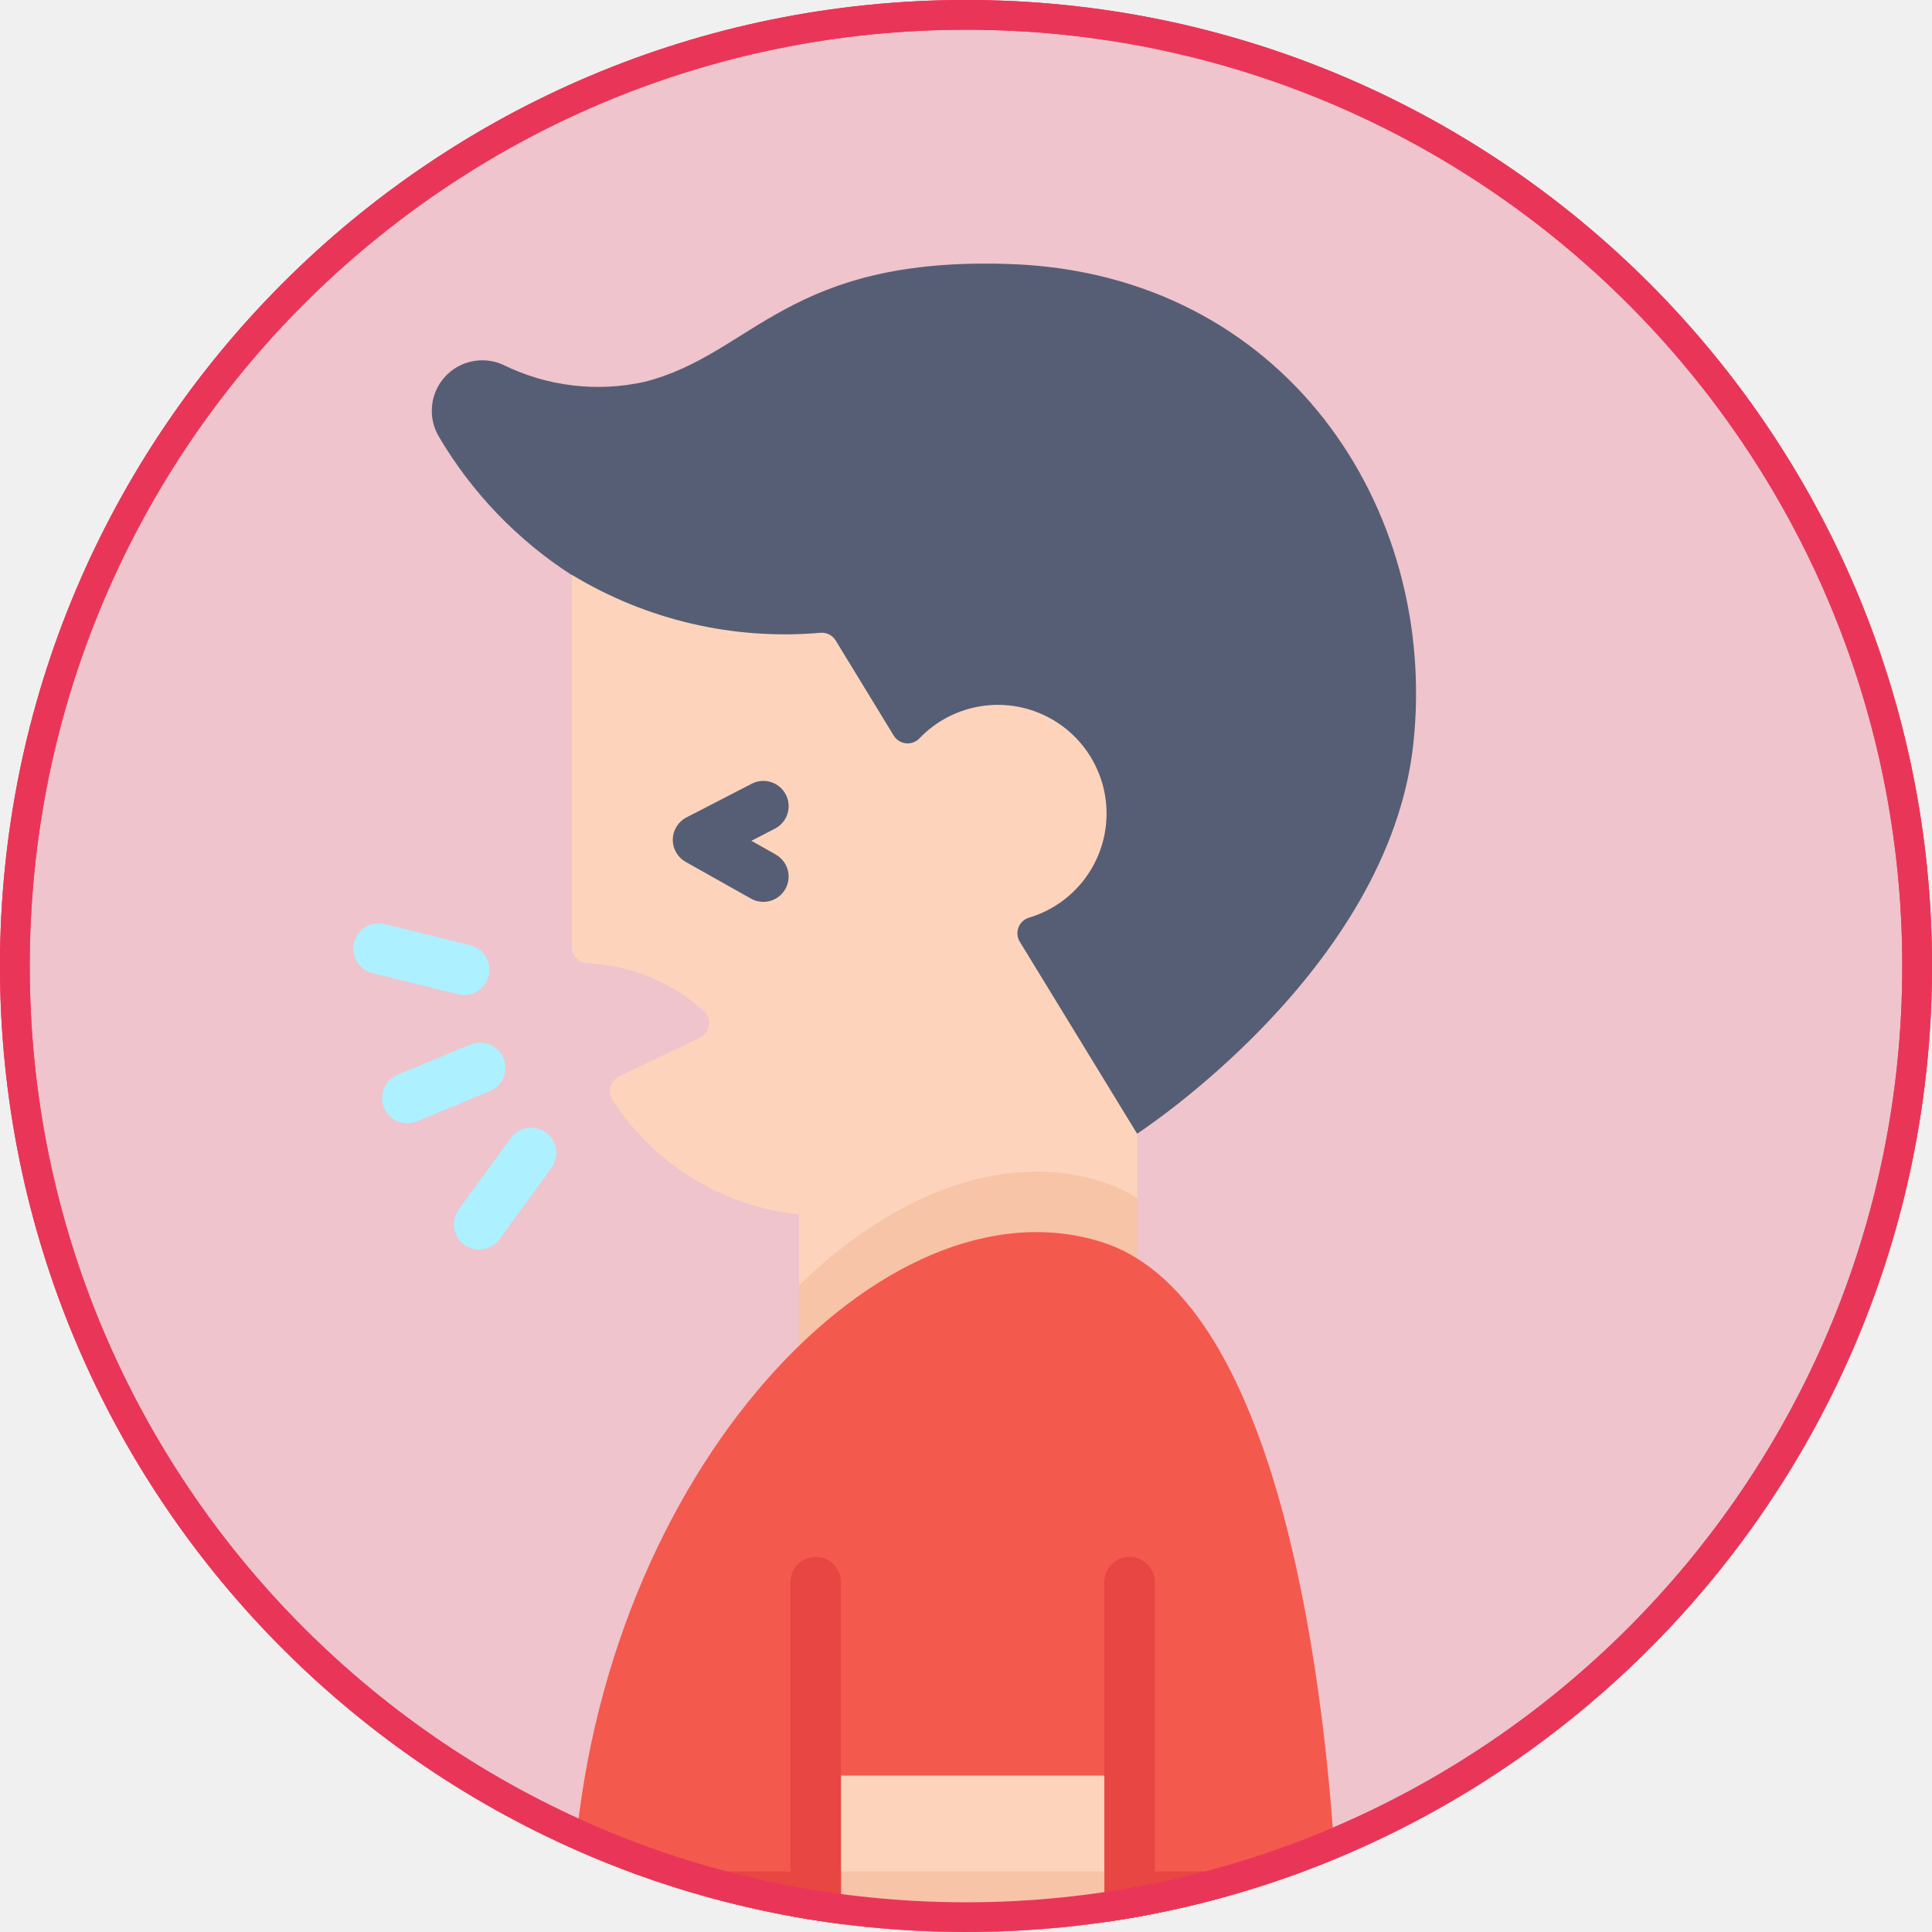
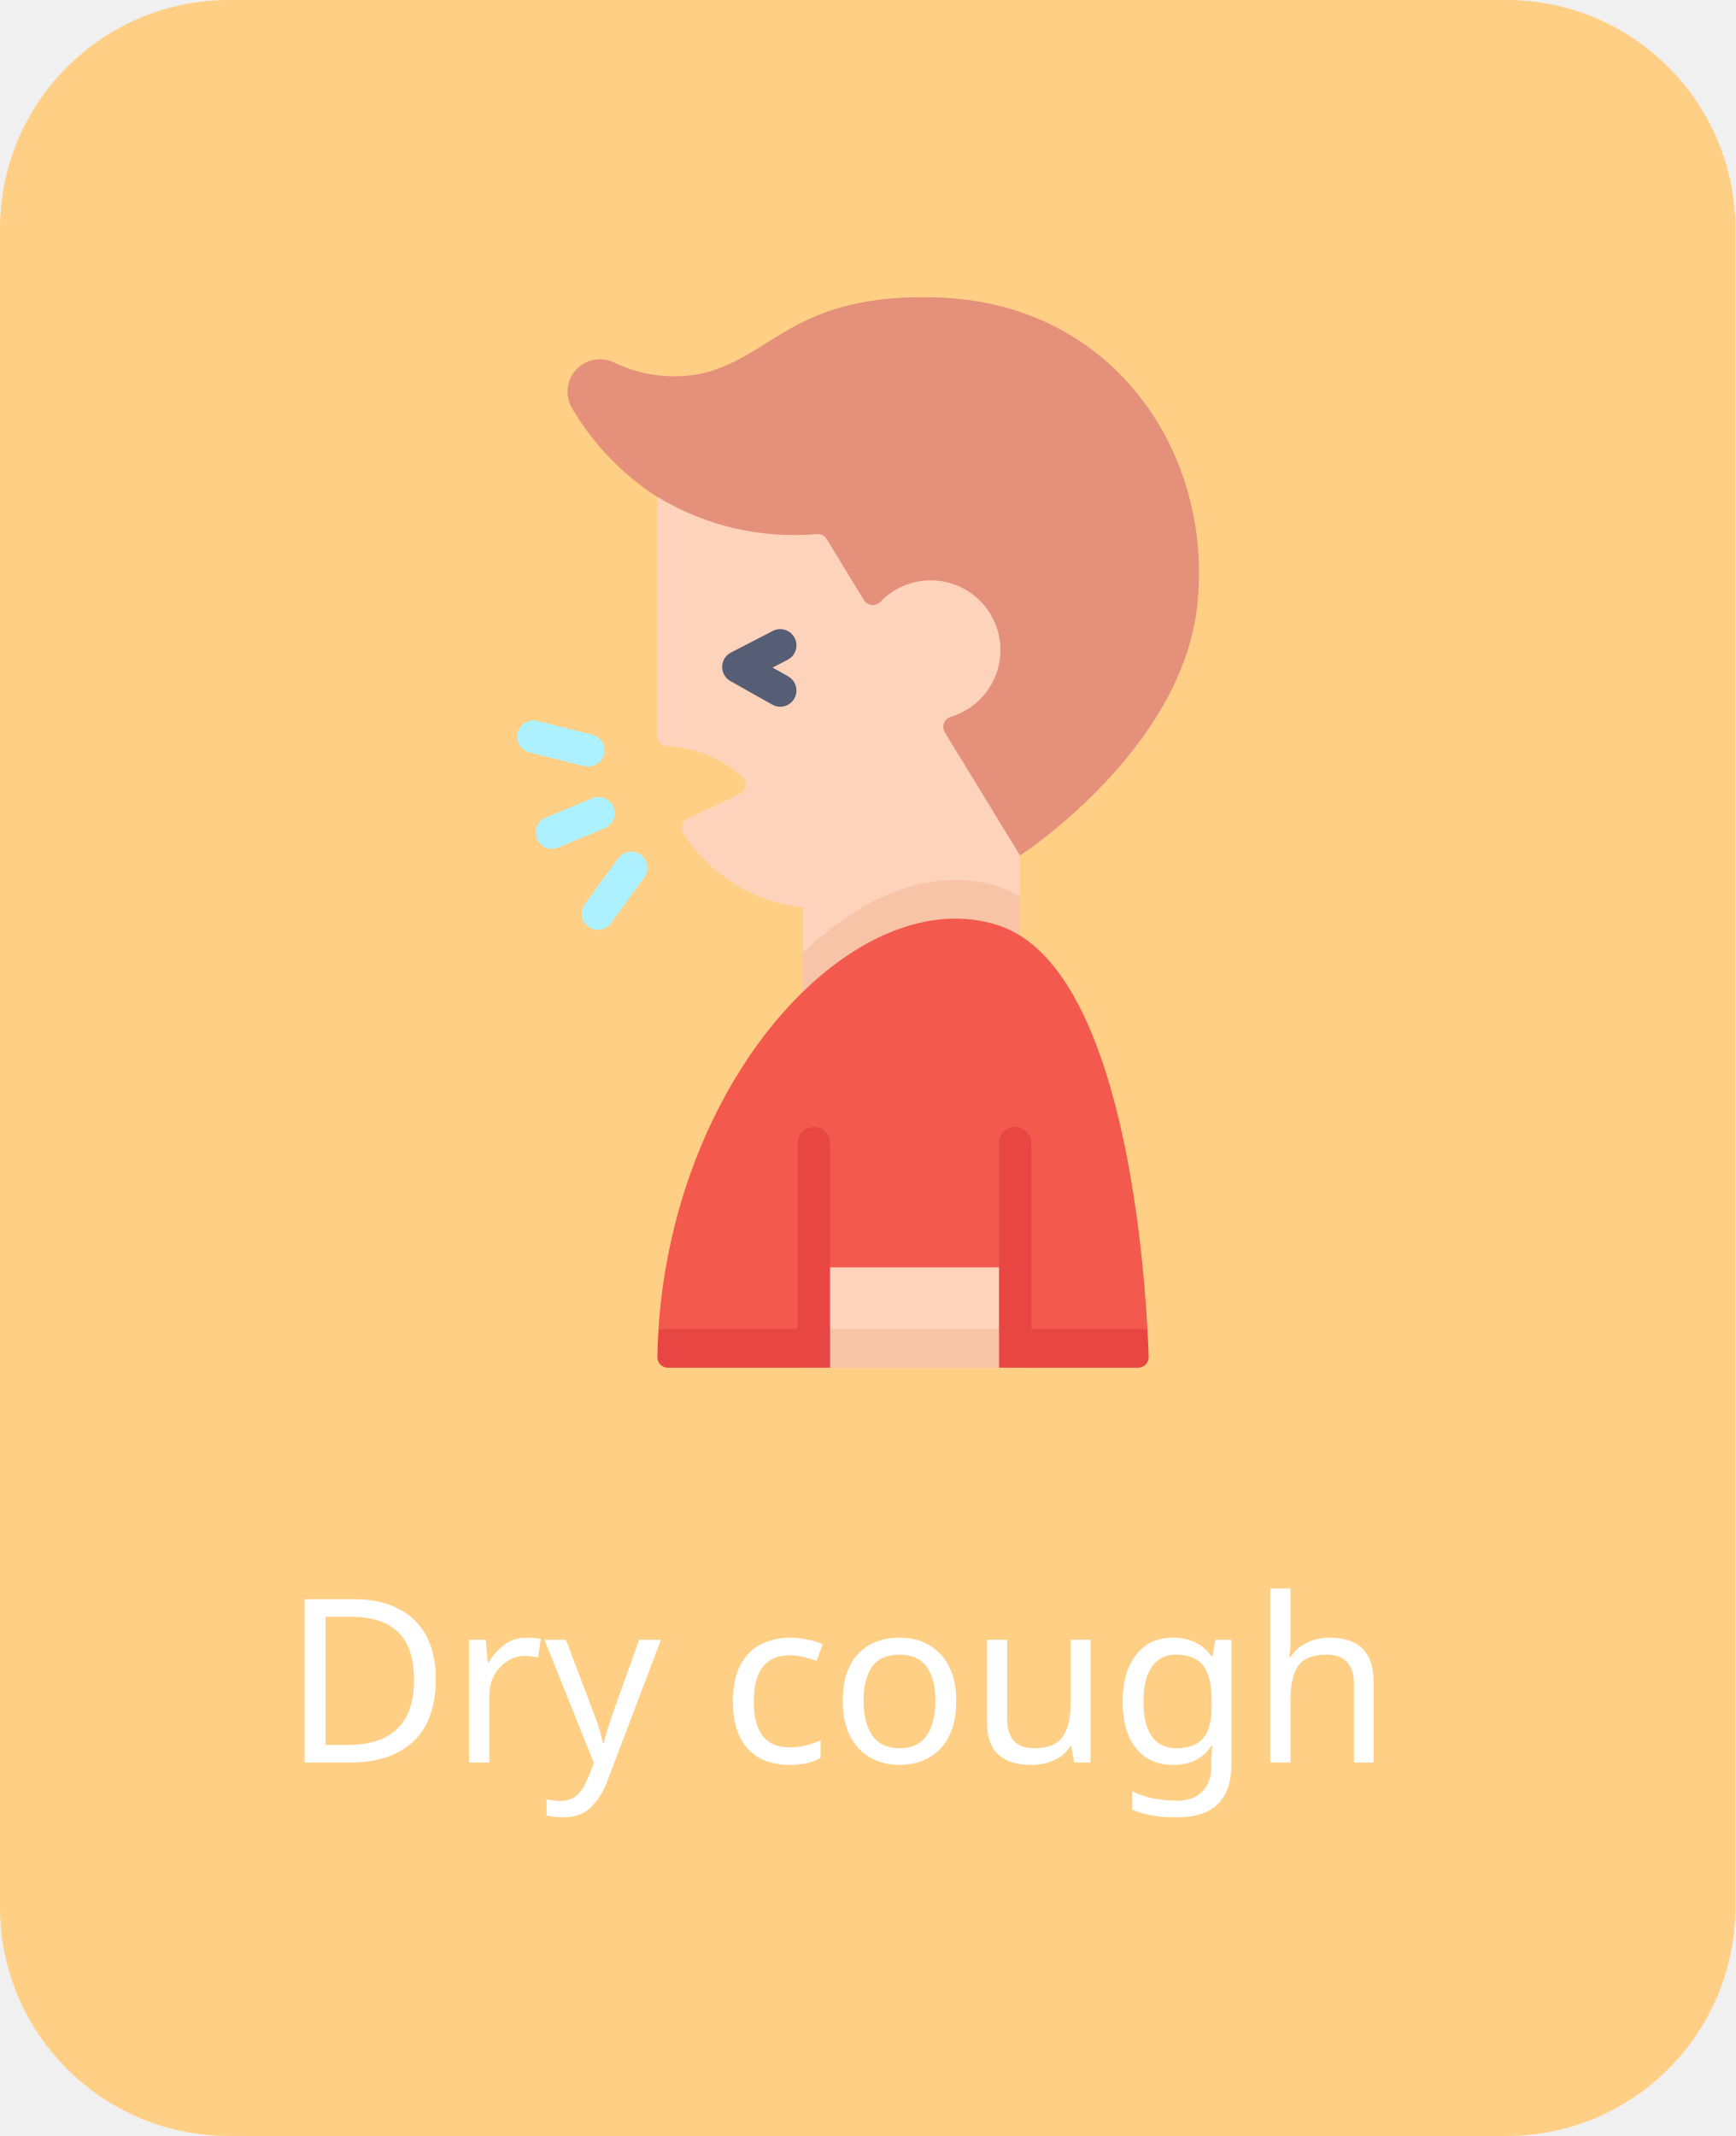
- <svg xmlns="http://www.w3.org/2000/svg" width="65" height="65" viewBox="0 0 65 65">
-   <defs>
-     <clipPath id="clip-path">
-       <circle id="Ellipse_63" data-name="Ellipse 63" cx="32.5" cy="32.5" r="32.5" transform="translate(58 1234)" fill="#fff" stroke="#707070" stroke-width="1" opacity="0.63" />
-     </clipPath>
-   </defs>
-   <g id="Group_227" data-name="Group 227" transform="translate(-56 -1234)">
-     <g id="Group_74" data-name="Group 74" transform="translate(-2)">
-       <g id="Ellipse_14" data-name="Ellipse 14" transform="translate(58 1234)" fill="rgba(233,54,88,0.24)" stroke="#e93658" stroke-width="1">
-         <circle cx="32.5" cy="32.5" r="32.5" stroke="none" />
-         <circle cx="32.5" cy="32.5" r="32" fill="none" />
-       </g>
-       <g id="Mask_Group_30" data-name="Mask Group 30" clip-path="url(#clip-path)">
-         <g id="_011-dry-cough" data-name="011-dry-cough" transform="translate(-23.062 1242.868)">
-           <path id="Path_269" data-name="Path 269" d="M136.375.017c-7.543-.279-8.681,3.031-12.332,3.96a7.224,7.224,0,0,1-4.763-.572,1.7,1.7,0,0,0-2.159,2.423,13.971,13.971,0,0,0,4.465,4.65h0l19.017,18.8s8.48-5.486,9.3-13.127C150.757,8.2,145.546.356,136.375.017Z" transform="translate(-21.29 0)" fill="#565e75" />
-           <path id="Path_270" data-name="Path 270" d="M175.3,107.094a3.656,3.656,0,1,0-3.677-6.039.55.55,0,0,1-.87-.087l-1.952-3.2a.551.551,0,0,0-.5-.261,13.8,13.8,0,0,1-8.375-1.948v12.524a.547.547,0,0,0,.5.544,6.282,6.282,0,0,1,3.976,1.64.549.549,0,0,1-.171.86l-2.716,1.309a.549.549,0,0,0-.222.794,8.514,8.514,0,0,0,6.275,3.845v2.389l11.374-2.947v-2.155l-3.948-6.461A.547.547,0,0,1,175.3,107.094Z" transform="translate(-59.623 -85.087)" fill="#fdd4bb" />
-           <g id="Group_66" data-name="Group 66" transform="translate(107.938 30.549)">
-             <path id="Path_271" data-name="Path 271" d="M229.631,282.476v2.037L241,281.567V279.53a5.217,5.217,0,0,0-1.154-.539C236.574,277.933,232.837,279.361,229.631,282.476Z" transform="translate(-229.631 -278.645)" fill="#f7c4a8" />
-           </g>
-           <g id="Group_68" data-name="Group 68" transform="translate(92.954 17.405)">
-             <path id="Path_272" data-name="Path 272" d="M194.444,161.231l-.819-.461.792-.409a.85.85,0,0,0-.78-1.512l-2.193,1.132a.85.85,0,0,0-.027,1.5l2.193,1.234a.85.85,0,1,0,.834-1.482Z" transform="translate(-180.237 -158.755)" fill="#565e75" />
-             <g id="Group_67" data-name="Group 67" transform="translate(0 4.791)">
-               <path id="Path_273" data-name="Path 273" d="M105.817,239.569a.85.85,0,0,0-1.112-.459l-2.447,1.016a.85.85,0,1,0,.652,1.571l2.447-1.016A.85.85,0,0,0,105.817,239.569Z" transform="translate(-100.771 -235.033)" fill="#adf0ff" />
-               <path id="Path_274" data-name="Path 274" d="M96.687,204.871a.851.851,0,0,0,.2-1.676l-2.882-.714a.85.85,0,0,0-.409,1.651l2.882.714A.853.853,0,0,0,96.687,204.871Z" transform="translate(-92.954 -202.456)" fill="#adf0ff" />
-               <path id="Path_275" data-name="Path 275" d="M126.851,265.341a.85.85,0,0,0-1.188.186l-1.748,2.4a.85.85,0,1,0,1.375,1l1.748-2.4A.85.85,0,0,0,126.851,265.341Z" transform="translate(-120.375 -258.301)" fill="#adf0ff" />
+ <svg xmlns="http://www.w3.org/2000/svg" width="91" height="112" viewBox="0 0 91 112">
+   <g id="Group_384" data-name="Group 384" transform="translate(-46 -1851)">
+     <rect id="Rectangle_94" data-name="Rectangle 94" width="91" height="112" rx="12" transform="translate(46 1851)" fill="#ffcf85" />
+     <text id="Dry_cough" data-name="Dry cough" transform="translate(91.5 1943.417)" fill="#fff" font-size="12" font-family="Poppins-Regular, Poppins">
+       <tspan x="-30.678" y="0">Dry cough</tspan>
+     </text>
+     <g id="Group_329" data-name="Group 329" transform="translate(32.233 -339.285)">
+       <g id="Group_227" data-name="Group 227" transform="translate(-27 963)">
+         <g id="Group_74" data-name="Group 74" transform="translate(-2)">
+           <g id="Group_362" data-name="Group 362">
+             <g id="_011-dry-cough" data-name="011-dry-cough" transform="translate(-23.062 1242.868)">
+               <path id="Path_269" data-name="Path 269" d="M136.375.017c-7.543-.279-8.681,3.031-12.332,3.96a7.224,7.224,0,0,1-4.763-.572,1.7,1.7,0,0,0-2.159,2.423,13.971,13.971,0,0,0,4.465,4.65h0l19.017,18.8s8.48-5.486,9.3-13.127C150.757,8.2,145.546.356,136.375.017Z" transform="translate(-21.29 0)" fill="#e5907b" />
+               <path id="Path_270" data-name="Path 270" d="M175.3,107.094a3.656,3.656,0,1,0-3.677-6.039.55.55,0,0,1-.87-.087l-1.952-3.2a.551.551,0,0,0-.5-.261,13.8,13.8,0,0,1-8.375-1.948v12.524a.547.547,0,0,0,.5.544,6.282,6.282,0,0,1,3.976,1.64.549.549,0,0,1-.171.86l-2.716,1.309a.549.549,0,0,0-.222.794,8.514,8.514,0,0,0,6.275,3.845v2.389l11.374-2.947v-2.155l-3.948-6.461A.547.547,0,0,1,175.3,107.094Z" transform="translate(-59.623 -85.087)" fill="#fdd4bb" />
+               <g id="Group_66" data-name="Group 66" transform="translate(107.938 30.549)">
+                 <path id="Path_271" data-name="Path 271" d="M229.631,282.476v2.037L241,281.567V279.53a5.217,5.217,0,0,0-1.154-.539C236.574,277.933,232.837,279.361,229.631,282.476Z" transform="translate(-229.631 -278.645)" fill="#f7c4a8" />
+               </g>
+               <g id="Group_68" data-name="Group 68" transform="translate(92.954 17.405)">
+                 <path id="Path_272" data-name="Path 272" d="M194.444,161.231l-.819-.461.792-.409a.85.85,0,0,0-.78-1.512l-2.193,1.132a.85.85,0,0,0-.027,1.5l2.193,1.234a.85.85,0,1,0,.834-1.482Z" transform="translate(-180.237 -158.755)" fill="#565e75" />
+                 <g id="Group_67" data-name="Group 67" transform="translate(0 4.791)">
+                   <path id="Path_273" data-name="Path 273" d="M105.817,239.569a.85.85,0,0,0-1.112-.459l-2.447,1.016a.85.85,0,1,0,.652,1.571l2.447-1.016A.85.85,0,0,0,105.817,239.569Z" transform="translate(-100.771 -235.033)" fill="#adf0ff" />
+                   <path id="Path_274" data-name="Path 274" d="M96.687,204.871a.851.851,0,0,0,.2-1.676l-2.882-.714a.85.85,0,0,0-.409,1.651l2.882.714A.853.853,0,0,0,96.687,204.871Z" transform="translate(-92.954 -202.456)" fill="#adf0ff" />
+                   <path id="Path_275" data-name="Path 275" d="M126.851,265.341a.85.85,0,0,0-1.188.186l-1.748,2.4a.85.85,0,1,0,1.375,1l1.748-2.4A.85.85,0,0,0,126.851,265.341Z" transform="translate(-120.375 -258.301)" fill="#adf0ff" />
+                 </g>
+               </g>
+               <path id="Path_276" data-name="Path 276" d="M186.165,318.732c-.293-5.285-1.649-19.167-7.84-21.164-7.309-2.358-16.9,7.64-17.8,21.164l13.424,1.018Z" transform="translate(-60.167 -264.638)" fill="#f4594e" />
+               <path id="Path_277" data-name="Path 277" d="M160.026,493.419q-.048.732-.062,1.478a.549.549,0,0,0,.549.559h6.809l6.129-1.019,6.129,1.019h5.6a.548.548,0,0,0,.548-.565c-.011-.35-.031-.852-.065-1.472Z" transform="translate(-59.664 -439.324)" fill="#e84642" />
+               <path id="Path_278" data-name="Path 278" d="M245.376,467.218l-5.28,1.019-5.28-1.019v-3.226h10.56Z" transform="translate(-126.309 -413.123)" fill="#fdd4bb" />
+               <path id="Path_279" data-name="Path 279" d="M234.816,493.419h10.56v2.037h-10.56Z" transform="translate(-126.309 -439.324)" fill="#f7c4a8" />
+               <path id="Path_280" data-name="Path 280" d="M325.091,407.455v-9.736a.849.849,0,1,0-1.7,0v9.736l.849,1.018Z" transform="translate(-205.175 -353.36)" fill="#e84642" />
+               <path id="Path_281" data-name="Path 281" d="M228.772,407.455v-9.736a.849.849,0,1,0-1.7,0v9.736l.849,1.018Z" transform="translate(-119.416 -353.36)" fill="#e84642" />
+               <g id="Group_69" data-name="Group 69" transform="translate(107.658 54.095)">
+                 <path id="Path_282" data-name="Path 282" d="M227.074,493.419h1.7v2.037h-1.7Z" transform="translate(-227.074 -493.419)" fill="#e84642" />
+                 <path id="Path_283" data-name="Path 283" d="M323.393,493.419h1.7v2.037h-1.7Z" transform="translate(-312.833 -493.419)" fill="#e84642" />
+               </g>
            </g>
-           </g>
-           <path id="Path_276" data-name="Path 276" d="M186.165,318.732c-.293-5.285-1.649-19.167-7.84-21.164-7.309-2.358-16.9,7.64-17.8,21.164l13.424,1.018Z" transform="translate(-60.167 -264.638)" fill="#f4594e" />
-           <path id="Path_277" data-name="Path 277" d="M160.026,493.419q-.048.732-.062,1.478a.549.549,0,0,0,.549.559h6.809l6.129-1.019,6.129,1.019h5.6a.548.548,0,0,0,.548-.565c-.011-.35-.031-.852-.065-1.472Z" transform="translate(-59.664 -439.324)" fill="#e84642" />
-           <path id="Path_278" data-name="Path 278" d="M245.376,467.218l-5.28,1.019-5.28-1.019v-3.226h10.56Z" transform="translate(-126.309 -413.123)" fill="#fdd4bb" />
-           <path id="Path_279" data-name="Path 279" d="M234.816,493.419h10.56v2.037h-10.56Z" transform="translate(-126.309 -439.324)" fill="#f7c4a8" />
-           <path id="Path_280" data-name="Path 280" d="M325.091,407.455v-9.736a.849.849,0,1,0-1.7,0v9.736l.849,1.018Z" transform="translate(-205.175 -353.36)" fill="#e84642" />
-           <path id="Path_281" data-name="Path 281" d="M228.772,407.455v-9.736a.849.849,0,1,0-1.7,0v9.736l.849,1.018Z" transform="translate(-119.416 -353.36)" fill="#e84642" />
-           <g id="Group_69" data-name="Group 69" transform="translate(107.658 54.095)">
-             <path id="Path_282" data-name="Path 282" d="M227.074,493.419h1.7v2.037h-1.7Z" transform="translate(-227.074 -493.419)" fill="#e84642" />
-             <path id="Path_283" data-name="Path 283" d="M323.393,493.419h1.7v2.037h-1.7Z" transform="translate(-312.833 -493.419)" fill="#e84642" />
          </g>
        </g>
      </g>
    </g>
-     <g id="Ellipse_64" data-name="Ellipse 64" transform="translate(56 1234)" fill="none" stroke="#e93658" stroke-width="1">
-       <circle cx="32.5" cy="32.5" r="32.5" stroke="none" />
-       <circle cx="32.5" cy="32.5" r="32" fill="none" />
-     </g>
  </g>
</svg>
